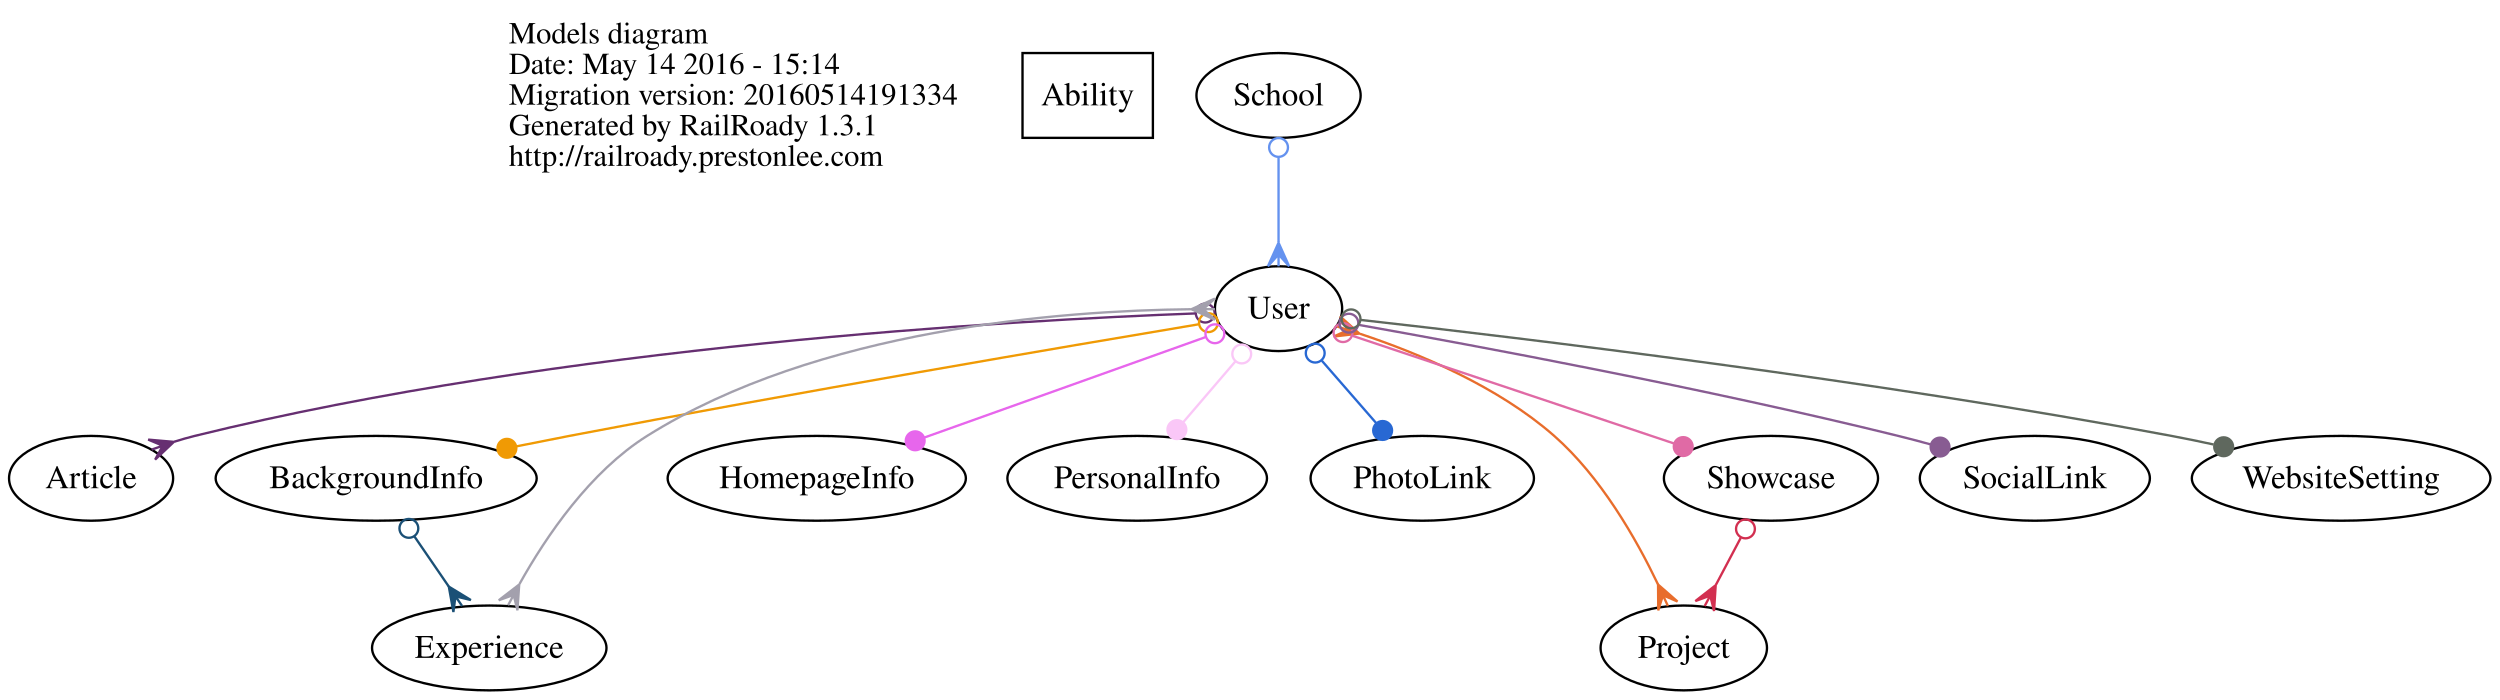
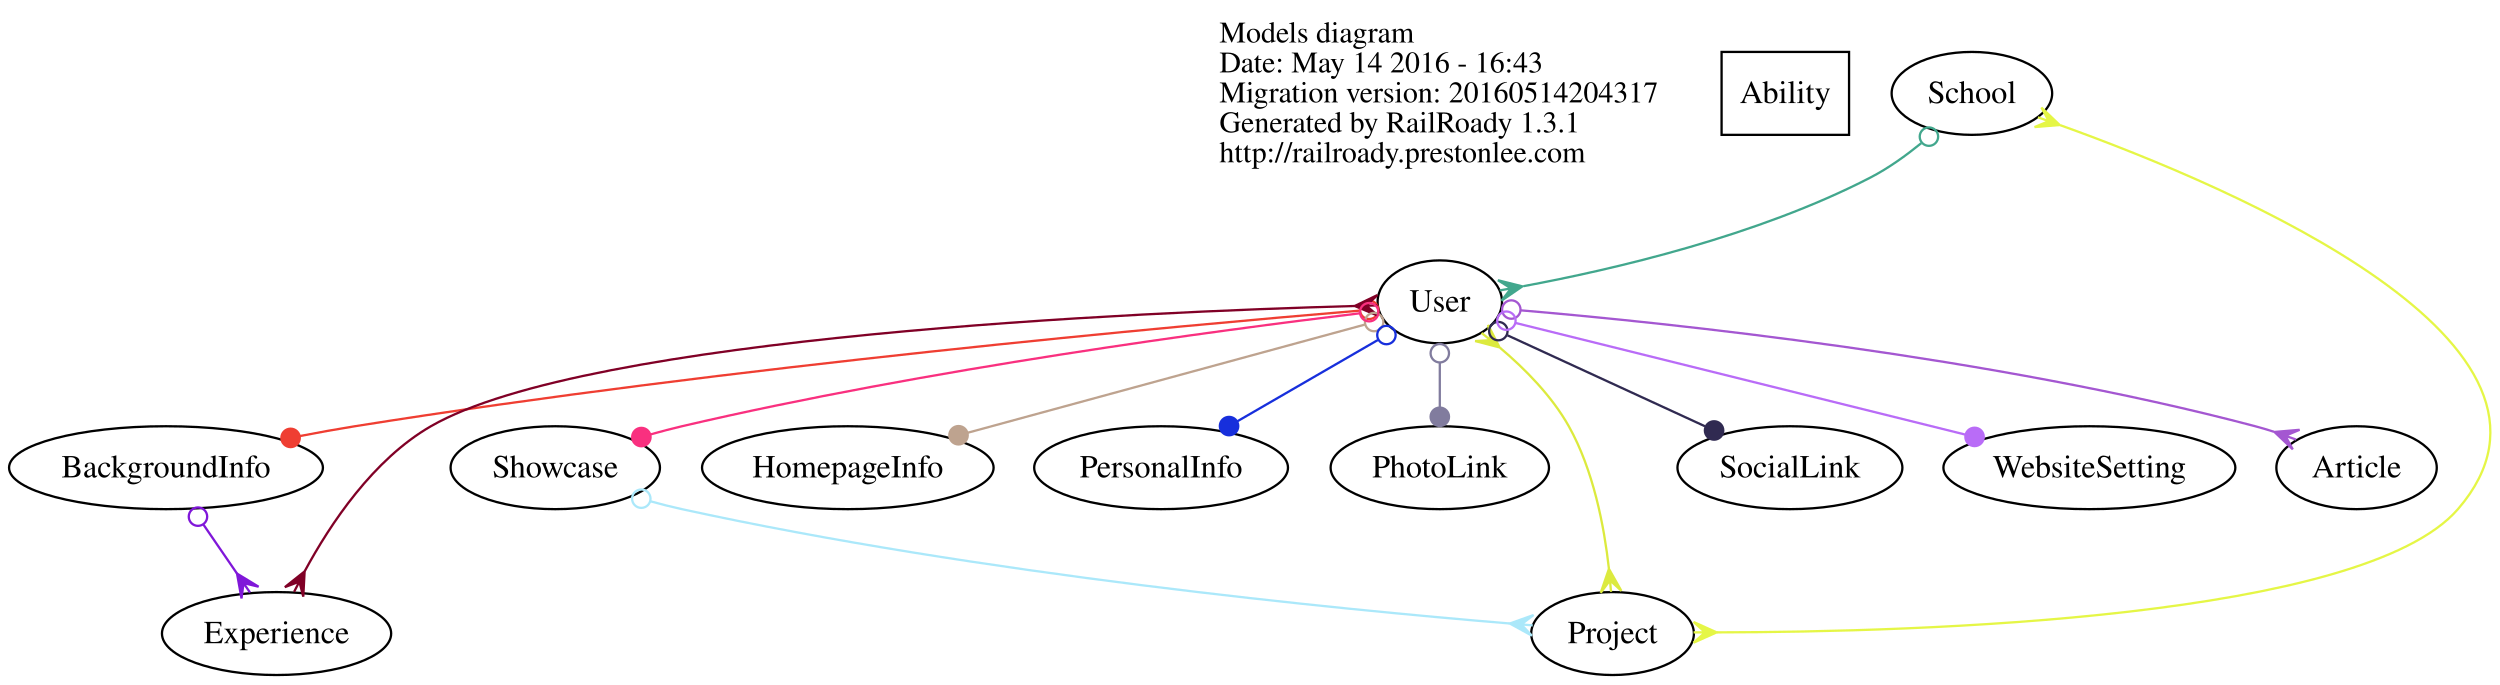
- <svg xmlns="http://www.w3.org/2000/svg" width="1061pt" height="297pt" viewBox="0.00 0.00 1061.09 297.00">
+ <svg xmlns="http://www.w3.org/2000/svg" width="1085pt" height="297pt" viewBox="0.00 0.00 1085.33 297.00">
  <g id="graph0" class="graph" transform="scale(1 1) rotate(0) translate(4 293)">
-     <polygon fill="none" stroke="none" points="-4,4 -4,-293 1057.09,-293 1057.09,4 -4,4" />
+     <polygon fill="none" stroke="none" points="-4,4 -4,-293 1081.33,-293 1081.33,4 -4,4" />
    <g id="node1" class="node">
-       <text text-anchor="start" x="211.972" y="-274.6" font-family="Times,serif" font-size="13.00">Models diagram</text>
-       <text text-anchor="start" x="211.972" y="-261.6" font-family="Times,serif" font-size="13.00">Date: May 14 2016 - 15:14</text>
-       <text text-anchor="start" x="211.972" y="-248.6" font-family="Times,serif" font-size="13.00">Migration version: 20160514191334</text>
-       <text text-anchor="start" x="211.972" y="-235.6" font-family="Times,serif" font-size="13.00">Generated by RailRoady 1.3.1</text>
-       <text text-anchor="start" x="211.972" y="-222.6" font-family="Times,serif" font-size="13.00">http://railroady.prestonlee.com</text>
+       <text text-anchor="start" x="525.377" y="-274.6" font-family="Times,serif" font-size="13.00">Models diagram</text>
+       <text text-anchor="start" x="525.377" y="-261.6" font-family="Times,serif" font-size="13.00">Date: May 14 2016 - 16:43</text>
+       <text text-anchor="start" x="525.377" y="-248.6" font-family="Times,serif" font-size="13.00">Migration version: 20160514204317</text>
+       <text text-anchor="start" x="525.377" y="-235.6" font-family="Times,serif" font-size="13.00">Generated by RailRoady 1.3.1</text>
+       <text text-anchor="start" x="525.377" y="-222.6" font-family="Times,serif" font-size="13.00">http://railroady.prestonlee.com</text>
    </g>
    <g id="node2" class="node">
-       <polygon fill="none" stroke="black" points="485.329,-270.5 429.99,-270.5 429.99,-234.5 485.329,-234.5 485.329,-270.5" />
-       <text text-anchor="middle" x="457.66" y="-248.3" font-family="Times,serif" font-size="14.00">Ability</text>
+       <polygon fill="none" stroke="black" points="798.734,-270.5 743.394,-270.5 743.394,-234.5 798.734,-234.5 798.734,-270.5" />
+       <text text-anchor="middle" x="771.064" y="-248.3" font-family="Times,serif" font-size="14.00">Ability</text>
    </g>
    <g id="node3" class="node">
-       <ellipse fill="none" stroke="black" cx="34.66" cy="-90" rx="34.82" ry="18" />
-       <text text-anchor="middle" x="34.66" y="-85.8" font-family="Times,serif" font-size="14.00">Article</text>
+       <ellipse fill="none" stroke="black" cx="1019.06" cy="-90" rx="34.82" ry="18" />
+       <text text-anchor="middle" x="1019.06" y="-85.8" font-family="Times,serif" font-size="14.00">Article</text>
    </g>
    <g id="node4" class="node">
-       <ellipse fill="none" stroke="black" cx="155.66" cy="-90" rx="68.129" ry="18" />
-       <text text-anchor="middle" x="155.66" y="-85.8" font-family="Times,serif" font-size="14.00">BackgroundInfo</text>
+       <ellipse fill="none" stroke="black" cx="68.064" cy="-90" rx="68.129" ry="18" />
+       <text text-anchor="middle" x="68.064" y="-85.8" font-family="Times,serif" font-size="14.00">BackgroundInfo</text>
    </g>
    <g id="node5" class="node">
-       <ellipse fill="none" stroke="black" cx="203.66" cy="-18" rx="49.753" ry="18" />
-       <text text-anchor="middle" x="203.66" y="-13.8" font-family="Times,serif" font-size="14.00">Experience</text>
+       <ellipse fill="none" stroke="black" cx="116.064" cy="-18" rx="49.753" ry="18" />
+       <text text-anchor="middle" x="116.064" y="-13.8" font-family="Times,serif" font-size="14.00">Experience</text>
    </g>
    <g id="edge1" class="edge">
-       <path fill="none" stroke="#1b5076" d="M171.925,-65.28C176.594,-58.47 181.701,-51.023 186.427,-44.131" />
-       <ellipse fill="none" stroke="#1b5076" cx="169.541" cy="-68.756" rx="4" ry="4" />
-       <polygon fill="#1b5076" stroke="#1b5076" points="186.492,-44.036 195.858,-38.334 189.319,-39.913 192.147,-35.789 192.147,-35.789 192.147,-35.789 189.319,-39.913 188.436,-33.244 186.492,-44.036 186.492,-44.036" />
+       <path fill="none" stroke="#8017d9" d="M84.329,-65.28C88.999,-58.47 94.106,-51.023 98.832,-44.131" />
+       <ellipse fill="none" stroke="#8017d9" cx="81.946" cy="-68.756" rx="4" ry="4" />
+       <polygon fill="#8017d9" stroke="#8017d9" points="98.897,-44.036 108.263,-38.334 101.724,-39.913 104.552,-35.789 104.552,-35.789 104.552,-35.789 101.724,-39.913 100.841,-33.244 98.897,-44.036 98.897,-44.036" />
    </g>
    <g id="node6" class="node">
-       <ellipse fill="none" stroke="black" cx="342.66" cy="-90" rx="63.292" ry="18" />
-       <text text-anchor="middle" x="342.66" y="-85.8" font-family="Times,serif" font-size="14.00">HomepageInfo</text>
+       <ellipse fill="none" stroke="black" cx="364.064" cy="-90" rx="63.292" ry="18" />
+       <text text-anchor="middle" x="364.064" y="-85.8" font-family="Times,serif" font-size="14.00">HomepageInfo</text>
    </g>
    <g id="node7" class="node">
-       <ellipse fill="none" stroke="black" cx="478.66" cy="-90" rx="55.092" ry="18" />
-       <text text-anchor="middle" x="478.66" y="-85.8" font-family="Times,serif" font-size="14.00">PersonalInfo</text>
+       <ellipse fill="none" stroke="black" cx="500.064" cy="-90" rx="55.092" ry="18" />
+       <text text-anchor="middle" x="500.064" y="-85.8" font-family="Times,serif" font-size="14.00">PersonalInfo</text>
    </g>
    <g id="node8" class="node">
-       <ellipse fill="none" stroke="black" cx="599.66" cy="-90" rx="47.4" ry="18" />
-       <text text-anchor="middle" x="599.66" y="-85.8" font-family="Times,serif" font-size="14.00">PhotoLink</text>
+       <ellipse fill="none" stroke="black" cx="621.064" cy="-90" rx="47.4" ry="18" />
+       <text text-anchor="middle" x="621.064" y="-85.8" font-family="Times,serif" font-size="14.00">PhotoLink</text>
    </g>
    <g id="node9" class="node">
-       <ellipse fill="none" stroke="black" cx="710.66" cy="-18" rx="35.313" ry="18" />
-       <text text-anchor="middle" x="710.66" y="-13.8" font-family="Times,serif" font-size="14.00">Project</text>
+       <ellipse fill="none" stroke="black" cx="696.064" cy="-18" rx="35.313" ry="18" />
+       <text text-anchor="middle" x="696.064" y="-13.8" font-family="Times,serif" font-size="14.00">Project</text>
    </g>
    <g id="node10" class="node">
-       <ellipse fill="none" stroke="black" cx="538.66" cy="-252.5" rx="34.846" ry="18" />
-       <text text-anchor="middle" x="538.66" y="-248.3" font-family="Times,serif" font-size="14.00">School</text>
+       <ellipse fill="none" stroke="black" cx="852.064" cy="-252.5" rx="34.846" ry="18" />
+       <text text-anchor="middle" x="852.064" y="-248.3" font-family="Times,serif" font-size="14.00">School</text>
+     </g>
+     <g id="edge3" class="edge">
+       <path fill="none" stroke="#e5f646" d="M890.509,-238.667C966.849,-211.247 1125.06,-143.59 1063.06,-72 1021.92,-24.486 830.016,-18.62 741.281,-18.511" />
+       <polygon fill="#e5f646" stroke="#e5f646" points="890.179,-238.784 879.251,-237.87 885.464,-240.449 880.749,-242.114 880.749,-242.114 880.749,-242.114 885.464,-240.449 882.248,-246.357 890.179,-238.784 890.179,-238.784" />
+       <polygon fill="#e5f646" stroke="#e5f646" points="741.242,-18.511 731.236,-14.023 736.242,-18.517 731.242,-18.523 731.242,-18.523 731.242,-18.523 736.242,-18.517 731.247,-23.023 741.242,-18.511 741.242,-18.511" />
    </g>
    <g id="node13" class="node">
-       <ellipse fill="none" stroke="black" cx="538.66" cy="-162" rx="27" ry="18" />
-       <text text-anchor="middle" x="538.66" y="-157.8" font-family="Times,serif" font-size="14.00">User</text>
+       <ellipse fill="none" stroke="black" cx="621.064" cy="-162" rx="27" ry="18" />
+       <text text-anchor="middle" x="621.064" y="-157.8" font-family="Times,serif" font-size="14.00">User</text>
    </g>
    <g id="edge2" class="edge">
-       <path fill="none" stroke="#6492ef" d="M538.66,-226.189C538.66,-214.971 538.66,-201.752 538.66,-190.311" />
-       <ellipse fill="none" stroke="#6492ef" cx="538.66" cy="-230.436" rx="4" ry="4" />
-       <polygon fill="#6492ef" stroke="#6492ef" points="538.66,-190.011 543.16,-180.011 538.66,-185.011 538.66,-180.011 538.66,-180.011 538.66,-180.011 538.66,-185.011 534.16,-180.011 538.66,-190.011 538.66,-190.011" />
+       <path fill="none" stroke="#42a78d" d="M830.112,-230.922C823.418,-225.467 815.779,-219.992 808.064,-216 759.03,-190.626 696.287,-176.036 657.389,-168.811" />
+       <ellipse fill="none" stroke="#42a78d" cx="833.41" cy="-233.724" rx="4" ry="4" />
+       <polygon fill="#42a78d" stroke="#42a78d" points="656.924,-168.728 647.874,-162.536 652.003,-167.847 647.081,-166.966 647.081,-166.966 647.081,-166.966 652.003,-167.847 646.288,-171.395 656.924,-168.728 656.924,-168.728" />
    </g>
    <g id="node11" class="node">
-       <ellipse fill="none" stroke="black" cx="747.66" cy="-90" rx="45.444" ry="18" />
-       <text text-anchor="middle" x="747.66" y="-85.8" font-family="Times,serif" font-size="14.00">Showcase</text>
+       <ellipse fill="none" stroke="black" cx="237.064" cy="-90" rx="45.444" ry="18" />
+       <text text-anchor="middle" x="237.064" y="-85.8" font-family="Times,serif" font-size="14.00">Showcase</text>
    </g>
-     <g id="edge3" class="edge">
-       <path fill="none" stroke="#d22f50" d="M734.823,-64.714C731.433,-58.302 727.763,-51.358 724.331,-44.865" />
-       <ellipse fill="none" stroke="#d22f50" cx="736.834" cy="-68.519" rx="4" ry="4" />
-       <polygon fill="#d22f50" stroke="#d22f50" points="724.207,-44.63 723.512,-33.686 721.87,-40.209 719.534,-35.789 719.534,-35.789 719.534,-35.789 721.87,-40.209 715.555,-37.892 724.207,-44.63 724.207,-44.63" />
+     <g id="edge4" class="edge">
+       <path fill="none" stroke="#abe8fa" d="M278.27,-75.441C282.894,-74.165 287.561,-72.984 292.064,-72 420.939,-43.842 576.429,-28.584 651.377,-22.373" />
+       <ellipse fill="none" stroke="#abe8fa" cx="274.409" cy="-76.552" rx="4" ry="4" />
+       <polygon fill="#abe8fa" stroke="#abe8fa" points="651.439,-22.368 661.772,-26.042 656.423,-21.962 661.406,-21.557 661.406,-21.557 661.406,-21.557 656.423,-21.962 661.041,-17.071 651.439,-22.368 651.439,-22.368" />
    </g>
    <g id="node12" class="node">
-       <ellipse fill="none" stroke="black" cx="859.66" cy="-90" rx="48.827" ry="18" />
-       <text text-anchor="middle" x="859.66" y="-85.8" font-family="Times,serif" font-size="14.00">SocialLink</text>
-     </g>
-     <g id="edge4" class="edge">
-       <path fill="none" stroke="#662f71" d="M503.5,-159.982C425.787,-157.077 233.984,-146.291 78.659,-108 75.827,-107.302 72.931,-106.469 70.043,-105.552" />
-       <ellipse fill="none" stroke="#662f71" cx="507.536" cy="-160.127" rx="4" ry="4" />
-       <polygon fill="#662f71" stroke="#662f71" points="69.811,-105.471 61.844,-97.935 65.088,-103.828 60.366,-102.185 60.366,-102.185 60.366,-102.185 65.088,-103.828 58.887,-106.435 69.811,-105.471 69.811,-105.471" />
+       <ellipse fill="none" stroke="black" cx="773.064" cy="-90" rx="48.827" ry="18" />
+       <text text-anchor="middle" x="773.064" y="-85.8" font-family="Times,serif" font-size="14.00">SocialLink</text>
    </g>
    <g id="edge5" class="edge">
-       <path fill="none" stroke="#f09a04" d="M504.724,-155.367C448.919,-146.028 334.317,-126.525 237.66,-108 230.424,-106.613 222.84,-105.11 215.33,-103.589" />
-       <ellipse fill="none" stroke="#f09a04" cx="508.897" cy="-156.065" rx="4" ry="4" />
-       <ellipse fill="#f09a04" stroke="#f09a04" cx="211.148" cy="-102.737" rx="4" ry="4" />
+       <path fill="none" stroke="#a457d1" d="M656.304,-158.309C720.55,-152.836 860.65,-138.272 975.064,-108 977.719,-107.298 980.433,-106.488 983.145,-105.61" />
+       <ellipse fill="none" stroke="#a457d1" cx="652.104" cy="-158.659" rx="4" ry="4" />
+       <polygon fill="#a457d1" stroke="#a457d1" points="983.414,-105.516 994.34,-106.456 988.133,-103.863 992.852,-102.209 992.852,-102.209 992.852,-102.209 988.133,-103.863 991.364,-97.963 983.414,-105.516 983.414,-105.516" />
    </g>
    <g id="edge6" class="edge">
-       <path fill="none" stroke="#a3a0ad" d="M501.372,-161.762C446.629,-161.184 343.163,-153.493 270.66,-108 246.476,-92.826 227.904,-65.557 216.514,-45.189" />
-       <polygon fill="#a3a0ad" stroke="#a3a0ad" points="501.647,-161.763 511.634,-166.292 506.647,-161.777 511.647,-161.792 511.647,-161.792 511.647,-161.792 506.647,-161.777 511.66,-157.292 501.647,-161.763 501.647,-161.763" />
-       <polygon fill="#a3a0ad" stroke="#a3a0ad" points="216.37,-44.921 215.615,-33.981 214.009,-40.514 211.649,-36.106 211.649,-36.106 211.649,-36.106 214.009,-40.514 207.682,-38.231 216.37,-44.921 216.37,-44.921" />
+       <path fill="none" stroke="#ef3e32" d="M586.316,-158.197C508.098,-151.645 312.357,-133.897 150.064,-108 142.311,-106.763 134.181,-105.291 126.177,-103.739" />
+       <ellipse fill="none" stroke="#ef3e32" cx="590.404" cy="-158.537" rx="4" ry="4" />
+       <ellipse fill="#ef3e32" stroke="#ef3e32" cx="122.157" cy="-102.943" rx="4" ry="4" />
    </g>
    <g id="edge7" class="edge">
-       <path fill="none" stroke="#e766ec" d="M507.554,-149.891C475.416,-138.413 424.918,-120.378 388.267,-107.288" />
-       <ellipse fill="none" stroke="#e766ec" cx="511.639" cy="-151.35" rx="4" ry="4" />
-       <ellipse fill="#e766ec" stroke="#e766ec" cx="384.435" cy="-105.92" rx="4" ry="4" />
+       <path fill="none" stroke="#800026" d="M584.069,-160.2C491.257,-157.62 251.114,-147.23 183.064,-108 158.073,-93.592 139.459,-65.761 128.275,-45.039" />
+       <polygon fill="#800026" stroke="#800026" points="584.128,-160.202 594.006,-164.963 589.127,-160.333 594.125,-160.465 594.125,-160.465 594.125,-160.465 589.127,-160.333 594.243,-155.966 584.128,-160.202 584.128,-160.202" />
+       <polygon fill="#800026" stroke="#800026" points="128.245,-44.981 127.663,-34.03 125.954,-40.536 123.663,-36.092 123.663,-36.092 123.663,-36.092 125.954,-40.536 119.663,-38.154 128.245,-44.981 128.245,-44.981" />
    </g>
    <g id="edge8" class="edge">
-       <path fill="none" stroke="#fac7f7" d="M520.389,-139.684C513.358,-131.482 505.307,-122.089 498.165,-113.756" />
-       <ellipse fill="none" stroke="#fac7f7" cx="523.037" cy="-142.774" rx="4" ry="4" />
-       <ellipse fill="#fac7f7" stroke="#fac7f7" cx="495.515" cy="-110.665" rx="4" ry="4" />
+       <path fill="none" stroke="#bea38f" d="M588.619,-152.163C545.179,-140.331 467.619,-119.206 416.001,-105.146" />
+       <ellipse fill="none" stroke="#bea38f" cx="592.563" cy="-153.237" rx="4" ry="4" />
+       <ellipse fill="#bea38f" stroke="#bea38f" cx="412.124" cy="-104.09" rx="4" ry="4" />
    </g>
    <g id="edge9" class="edge">
-       <path fill="none" stroke="#2868d3" d="M557.015,-139.937C564.283,-131.596 572.651,-121.993 580.039,-113.515" />
-       <ellipse fill="none" stroke="#2868d3" cx="554.224" cy="-143.139" rx="4" ry="4" />
-       <ellipse fill="#2868d3" stroke="#2868d3" cx="582.836" cy="-110.306" rx="4" ry="4" />
+       <path fill="none" stroke="#172fdc" d="M594.239,-145.481C576.238,-135.068 552.401,-121.278 533.213,-110.177" />
+       <ellipse fill="none" stroke="#172fdc" cx="597.892" cy="-147.594" rx="4" ry="4" />
+       <ellipse fill="#172fdc" stroke="#172fdc" cx="529.571" cy="-108.07" rx="4" ry="4" />
+     </g>
+     <g id="edge10" class="edge">
+       <path fill="none" stroke="#817c9e" d="M621.064,-135.64C621.064,-129.348 621.064,-122.605 621.064,-116.316" />
+       <ellipse fill="none" stroke="#817c9e" cx="621.064" cy="-139.697" rx="4" ry="4" />
+       <ellipse fill="#817c9e" stroke="#817c9e" cx="621.064" cy="-112.104" rx="4" ry="4" />
+     </g>
+     <g id="edge12" class="edge">
+       <path fill="none" stroke="#dcea3e" d="M647.216,-142.054C658.013,-132.927 669.701,-121.115 677.064,-108 687.734,-88.998 692.422,-64.636 694.476,-46.206" />
+       <polygon fill="#dcea3e" stroke="#dcea3e" points="647.011,-142.218 636.399,-144.98 643.115,-145.353 639.219,-148.487 639.219,-148.487 639.219,-148.487 643.115,-145.353 642.04,-151.993 647.011,-142.218 647.011,-142.218" />
+       <polygon fill="#dcea3e" stroke="#dcea3e" points="694.487,-46.083 699.888,-36.539 694.947,-41.105 695.407,-36.126 695.407,-36.126 695.407,-36.126 694.947,-41.105 690.926,-35.712 694.487,-46.083 694.487,-46.083" />
    </g>
    <g id="edge11" class="edge">
-       <path fill="none" stroke="#e86d2c" d="M573.252,-151.337C598.303,-143.006 631.817,-128.967 655.66,-108 675.379,-90.659 690.367,-64.519 699.679,-45.049" />
-       <polygon fill="#e86d2c" stroke="#e86d2c" points="572.957,-151.431 562.064,-150.171 568.192,-152.945 563.426,-154.459 563.426,-154.459 563.426,-154.459 568.192,-152.945 564.789,-158.748 572.957,-151.431 572.957,-151.431" />
-       <polygon fill="#e86d2c" stroke="#e86d2c" points="699.739,-44.917 707.998,-37.703 701.823,-40.372 703.907,-35.827 703.907,-35.827 703.907,-35.827 701.823,-40.372 699.817,-33.951 699.739,-44.917 699.739,-44.917" />
+       <path fill="none" stroke="#f9307f" d="M586.319,-157.029C525.965,-149.769 398.057,-132.79 292.064,-108 287.576,-106.95 282.919,-105.727 278.3,-104.426" />
+       <ellipse fill="none" stroke="#f9307f" cx="590.406" cy="-157.515" rx="4" ry="4" />
+       <ellipse fill="#f9307f" stroke="#f9307f" cx="274.441" cy="-103.302" rx="4" ry="4" />
    </g>
-     <g id="edge10" class="edge">
-       <path fill="none" stroke="#e06aa5" d="M570.076,-150.478C606.428,-138.302 666.413,-118.212 706.473,-104.794" />
-       <ellipse fill="none" stroke="#e06aa5" cx="566.021" cy="-151.836" rx="4" ry="4" />
-       <ellipse fill="#e06aa5" stroke="#e06aa5" cx="710.414" cy="-103.475" rx="4" ry="4" />
-     </g>
-     <g id="edge12" class="edge">
-       <path fill="none" stroke="#885c92" d="M572.533,-155.14C622.818,-146.222 720.057,-128.141 801.66,-108 806.163,-106.889 810.84,-105.654 815.497,-104.372" />
-       <ellipse fill="none" stroke="#885c92" cx="568.521" cy="-155.847" rx="4" ry="4" />
-       <ellipse fill="#885c92" stroke="#885c92" cx="819.43" cy="-103.266" rx="4" ry="4" />
+     <g id="edge13" class="edge">
+       <path fill="none" stroke="#302a51" d="M650.409,-147.486C674.883,-136.215 709.884,-120.096 736.237,-107.96" />
+       <ellipse fill="none" stroke="#302a51" cx="646.475" cy="-149.297" rx="4" ry="4" />
+       <ellipse fill="#302a51" stroke="#302a51" cx="740.137" cy="-106.164" rx="4" ry="4" />
    </g>
    <g id="node14" class="node">
-       <ellipse fill="none" stroke="black" cx="989.66" cy="-90" rx="63.371" ry="18" />
-       <text text-anchor="middle" x="989.66" y="-85.8" font-family="Times,serif" font-size="14.00">WebsiteSetting</text>
+       <ellipse fill="none" stroke="black" cx="903.064" cy="-90" rx="63.371" ry="18" />
+       <text text-anchor="middle" x="903.064" y="-85.8" font-family="Times,serif" font-size="14.00">WebsiteSetting</text>
    </g>
-     <g id="edge13" class="edge">
-       <path fill="none" stroke="#5f685e" d="M573.578,-157.217C640.598,-149.712 791.789,-131.608 917.66,-108 923.474,-106.909 929.528,-105.661 935.545,-104.347" />
-       <ellipse fill="none" stroke="#5f685e" cx="569.424" cy="-157.679" rx="4" ry="4" />
-       <ellipse fill="#5f685e" stroke="#5f685e" cx="939.8" cy="-103.395" rx="4" ry="4" />
+     <g id="edge14" class="edge">
+       <path fill="none" stroke="#b96cf7" d="M654.039,-152.815C702.004,-140.908 791.569,-118.676 849.196,-104.372" />
+       <ellipse fill="none" stroke="#b96cf7" cx="649.972" cy="-153.824" rx="4" ry="4" />
+       <ellipse fill="#b96cf7" stroke="#b96cf7" cx="853.225" cy="-103.371" rx="4" ry="4" />
    </g>
  </g>
</svg>
